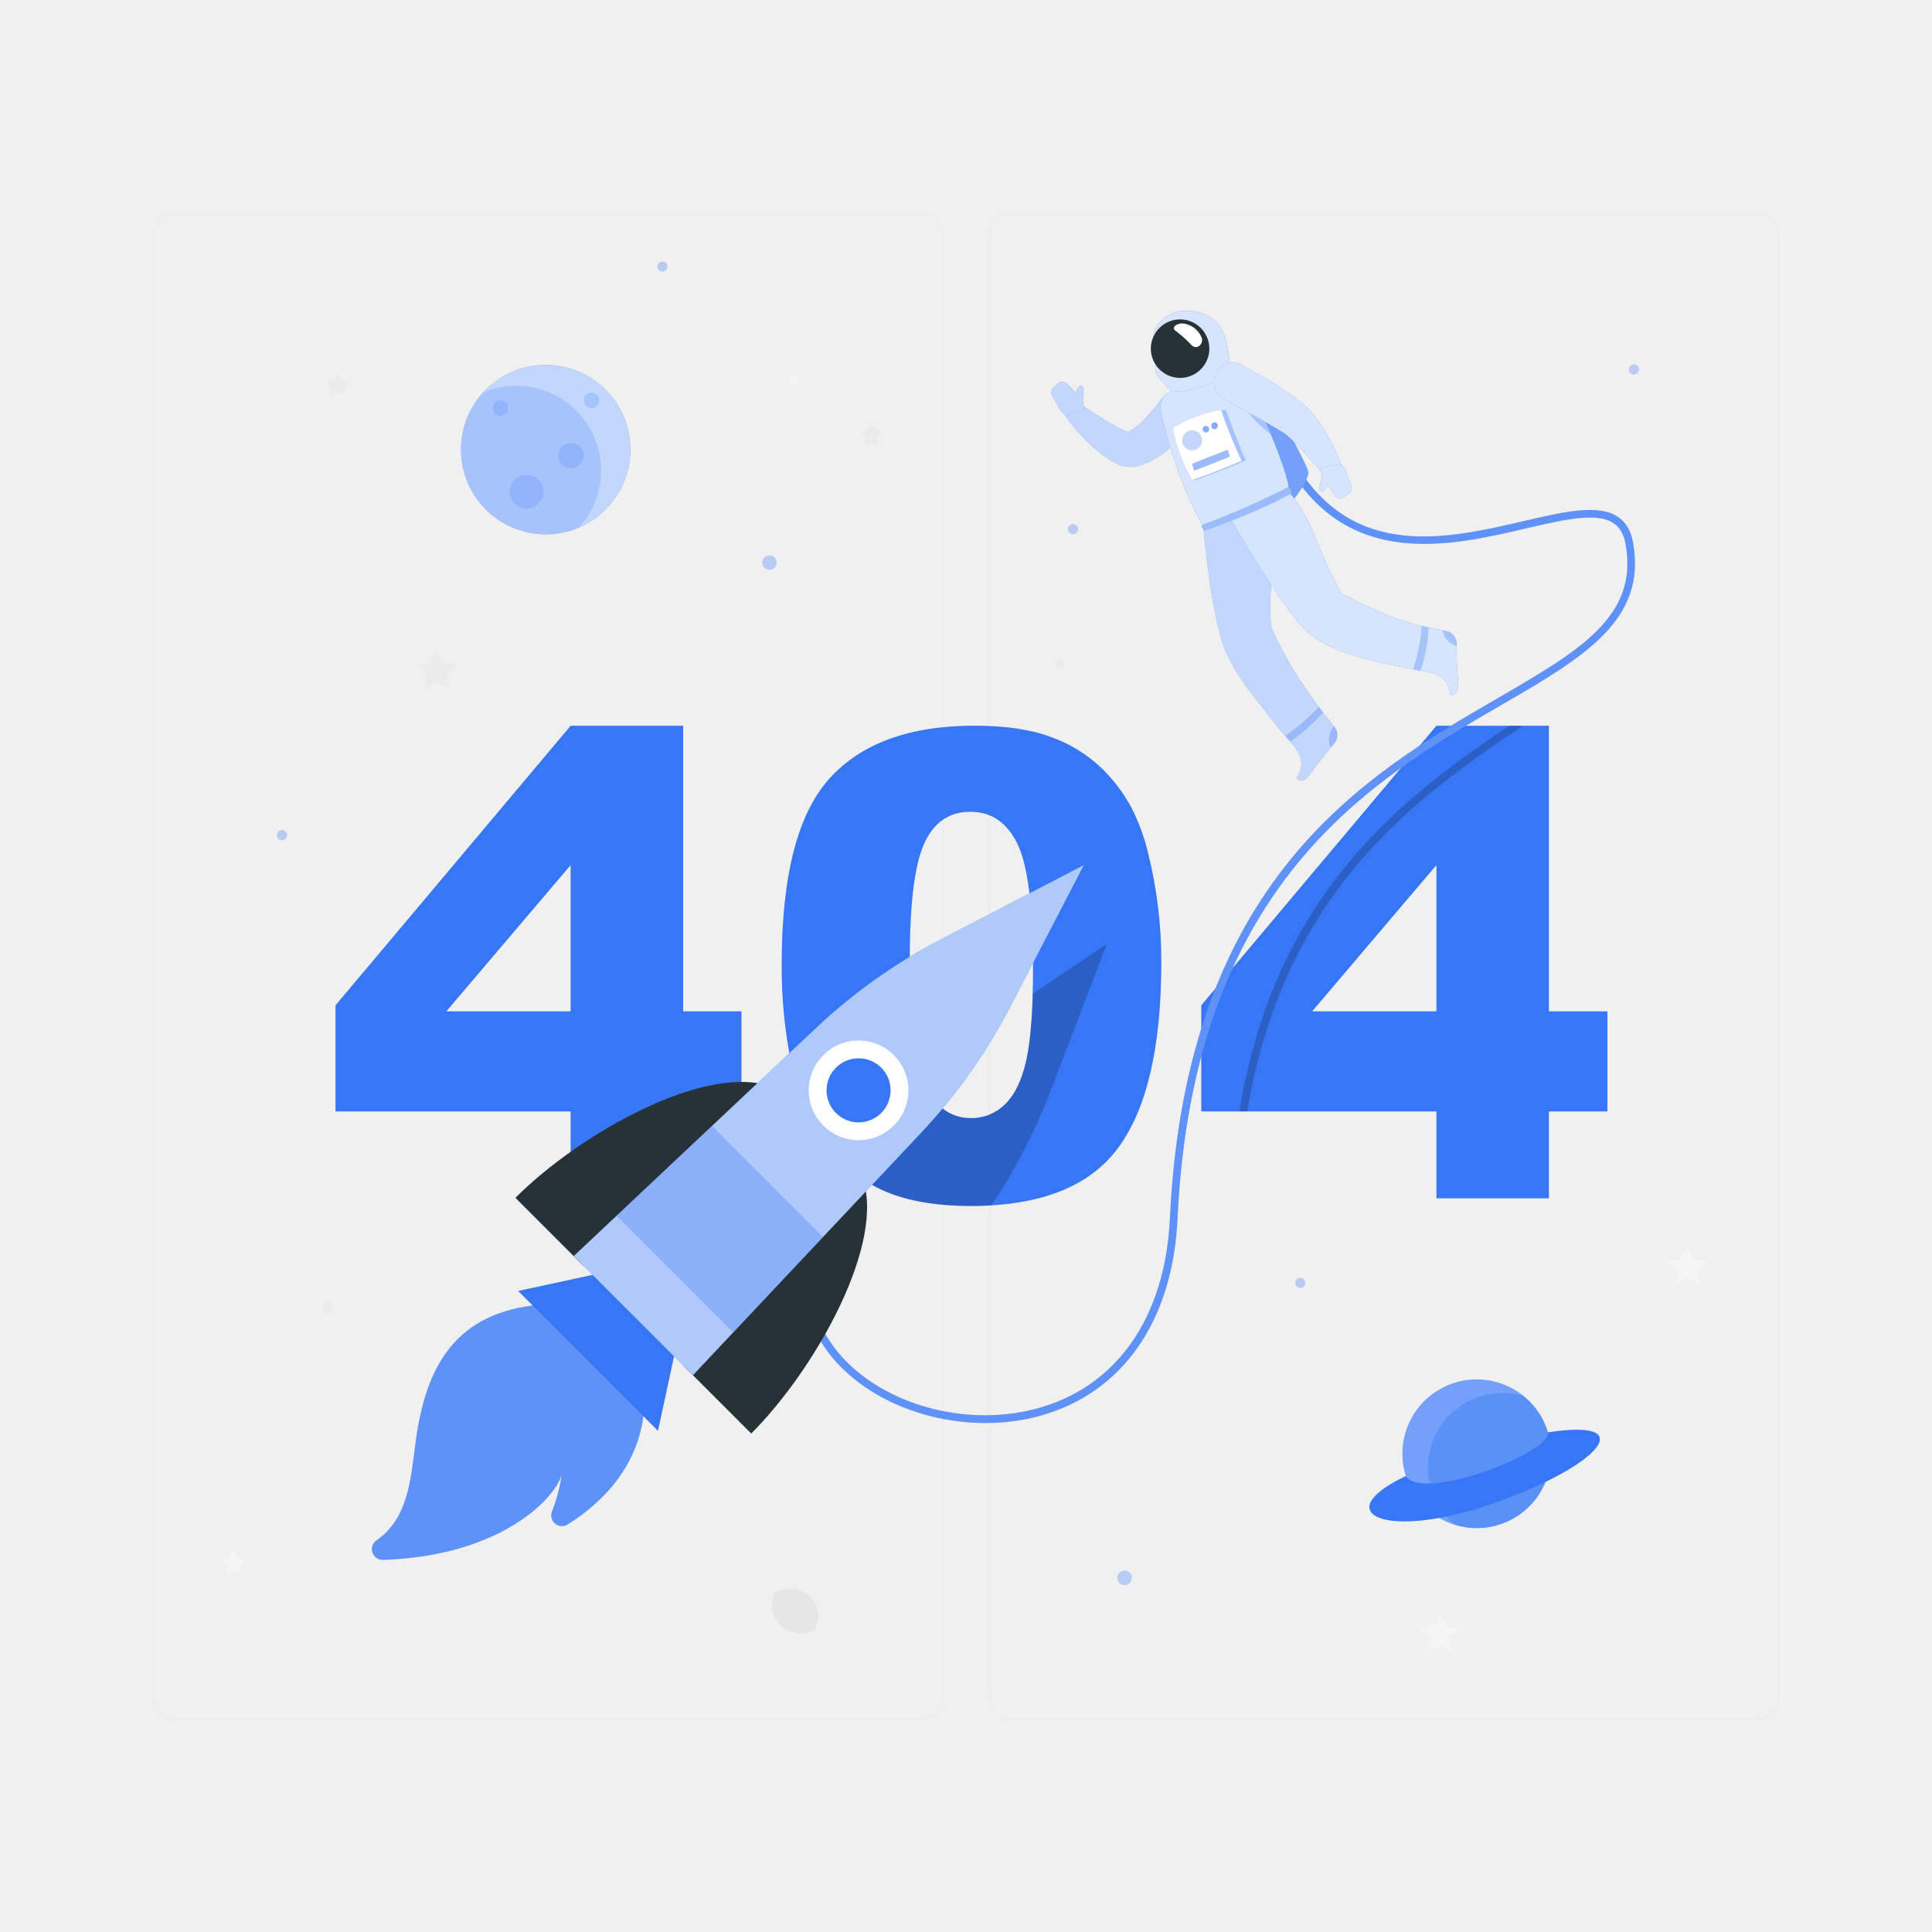
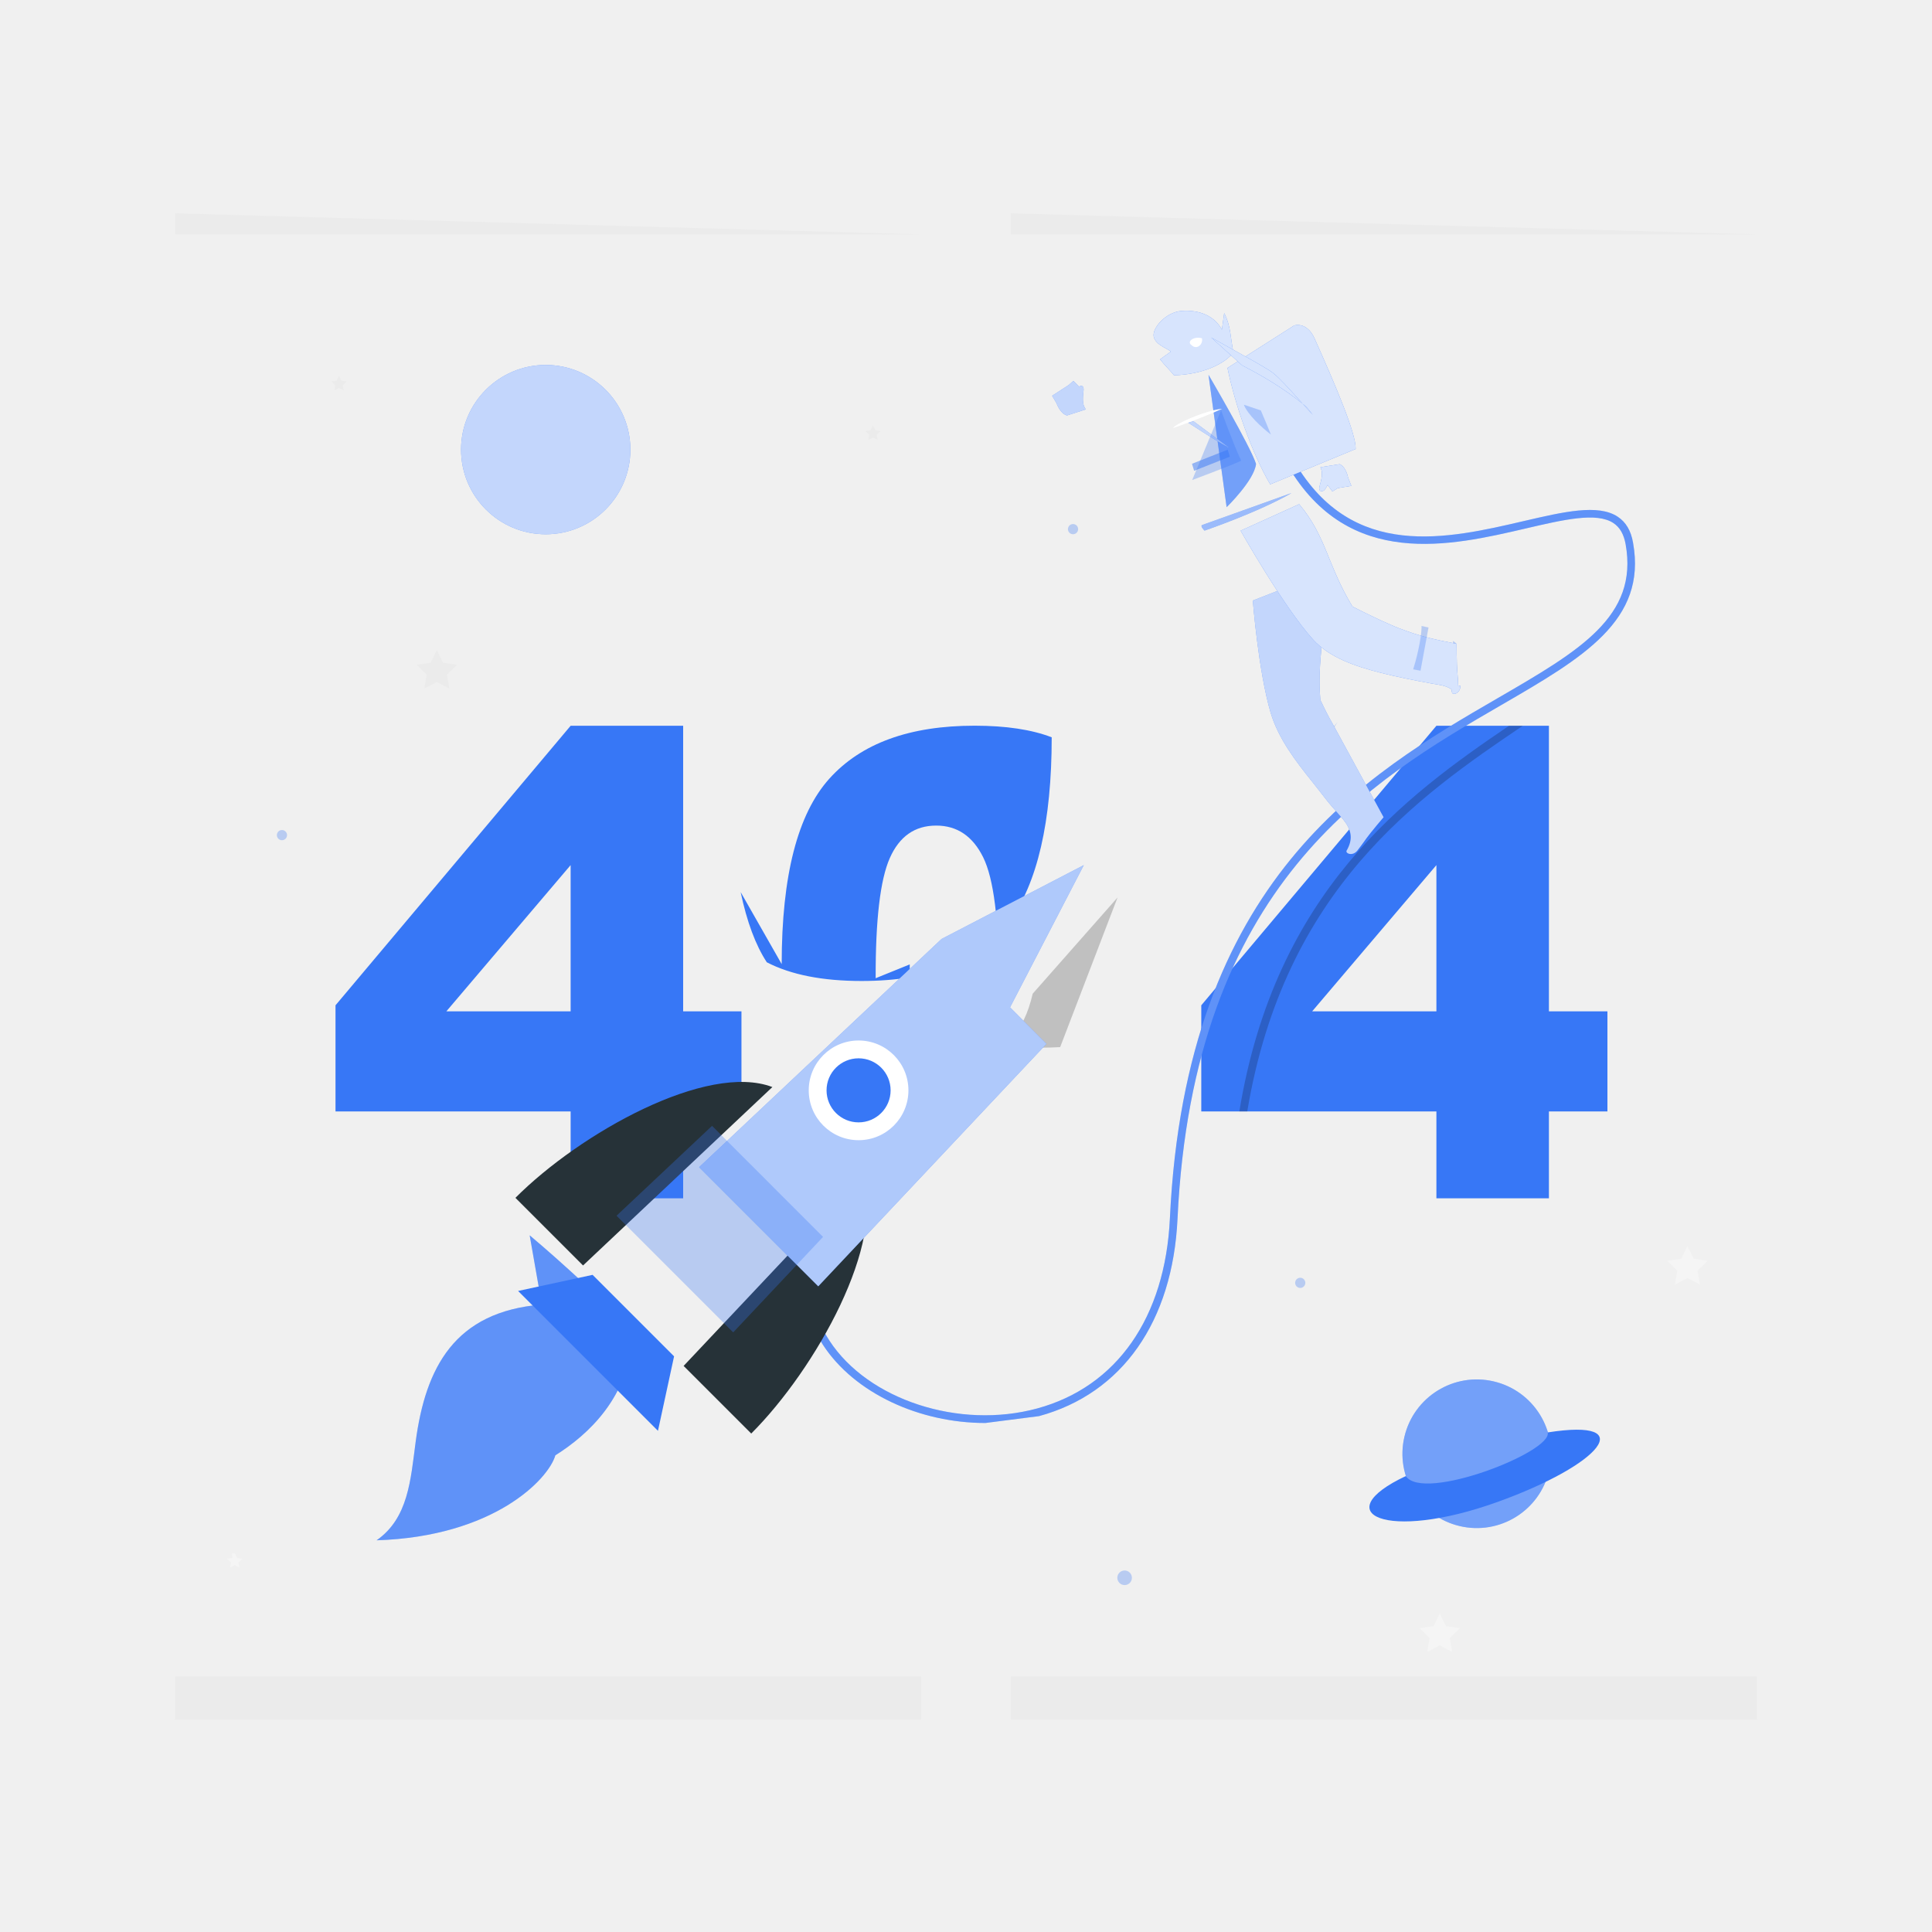
<svg xmlns="http://www.w3.org/2000/svg" viewBox="0 0 500 500">
-   <g id="freepik--background-complete--inject-31">
-     <path d="M238.4,445.05H45.3a5.71,5.71,0,0,1-5.71-5.71V60.66A5.71,5.71,0,0,1,45.3,55H238.4a5.71,5.71,0,0,1,5.71,5.71V439.34A5.71,5.71,0,0,1,238.4,445.05ZM45.3,55.2a5.47,5.47,0,0,0-5.46,5.46V439.34a5.47,5.47,0,0,0,5.46,5.46H238.4a5.47,5.47,0,0,0,5.46-5.46V60.66a5.47,5.47,0,0,0-5.46-5.46Z" style="fill:#ebebeb" />
-     <path d="M454.7,445.05H261.6a5.71,5.71,0,0,1-5.71-5.71V60.66A5.71,5.71,0,0,1,261.6,55H454.7a5.71,5.71,0,0,1,5.71,5.71V439.34A5.71,5.71,0,0,1,454.7,445.05ZM261.6,55.2a5.47,5.47,0,0,0-5.46,5.46V439.34a5.47,5.47,0,0,0,5.46,5.46H454.7a5.47,5.47,0,0,0,5.46-5.46V60.66a5.47,5.47,0,0,0-5.46-5.46Z" style="fill:#ebebeb" />
-     <polygon points="113.05 168.25 114.67 171.52 118.29 172.05 115.67 174.6 116.29 178.2 113.05 176.5 109.82 178.2 110.44 174.6 107.82 172.05 111.44 171.52 113.05 168.25" style="fill:#ebebeb" />
-     <polygon points="436.7 322.48 438.32 325.76 441.94 326.29 439.32 328.83 439.94 332.44 436.7 330.74 433.47 332.44 434.09 328.83 431.47 326.29 435.09 325.76 436.7 322.48" style="fill:#f5f5f5" />
-     <polygon points="372.6 417.57 374.22 420.84 377.83 421.37 375.21 423.92 375.83 427.52 372.6 425.82 369.37 427.52 369.98 423.92 367.37 421.37 370.98 420.84 372.6 417.57" style="fill:#f5f5f5" />
-     <path d="M225.94,110.15l.6,1.22,1.35.2a.4.4,0,0,1,.22.69l-1,.95.23,1.34a.41.41,0,0,1-.59.43l-1.2-.64-1.2.64a.41.41,0,0,1-.59-.43l.22-1.34-1-.95a.4.4,0,0,1,.23-.69l1.34-.2.6-1.22A.41.41,0,0,1,225.94,110.15Z" style="fill:#ebebeb" />
-     <path d="M60.78,402l.6,1.21,1.34.2a.41.41,0,0,1,.23.7l-1,.94.23,1.34a.41.41,0,0,1-.59.43l-1.2-.63-1.2.63a.41.41,0,0,1-.59-.43l.23-1.34-1-.94a.41.41,0,0,1,.22-.7l1.34-.2L60,402A.41.41,0,0,1,60.78,402Z" style="fill:#f5f5f5" />
-     <path d="M87.75,97.3l.6,1.22,1.35.19a.41.41,0,0,1,.22.7l-1,1,.23,1.33a.4.4,0,0,1-.59.43l-1.2-.63-1.2.63a.4.4,0,0,1-.59-.43l.22-1.33-1-1a.41.41,0,0,1,.23-.7l1.34-.19L87,97.3A.41.41,0,0,1,87.75,97.3Z" style="fill:#ebebeb" />
-     <path d="M86.13,338.32A1.33,1.33,0,1,1,84.8,337,1.33,1.33,0,0,1,86.13,338.32Z" style="fill:#ebebeb" />
-     <path d="M275.67,171.89a1.33,1.33,0,1,1-1.33-1.32A1.32,1.32,0,0,1,275.67,171.89Z" style="fill:#ebebeb" />
-     <path d="M206.71,98.4a1.33,1.33,0,1,1-1.33-1.33A1.34,1.34,0,0,1,206.71,98.4Z" style="fill:#f5f5f5" />
-     <circle cx="207.14" cy="415.38" r="7.35" transform="translate(-89.89 58.7) rotate(-13.28)" style="fill:#f0f0f0" />
-     <path d="M204.6,411.09a7.09,7.09,0,0,0-4.19,1.36,7.34,7.34,0,0,0,10.5,9.23s0,0,0,0a7.17,7.17,0,0,0-6.31-10.58Z" style="fill:#e6e6e6" />
+   <path d="M238.4 445.05H45.3V60.66h193.1v378.63zM45.3 55.2v378.68h193.1V60.66zM454.7 445.05H261.6V60.66h193.1v378.63zM261.6 55.2v378.68h193.1V60.66z" fill="#ebebeb" />
+   <path fill="#ebebeb" d="M113.05 168.25l1.62 3.27 3.62.53-2.62 2.55.62 3.6-3.24-1.7-3.23 1.7.62-3.6-2.62-2.55 3.62-.53 1.61-3.27z" />
+   <path fill="#f5f5f5" d="M436.7 322.48l1.62 3.28 3.62.53-2.62 2.54.62 3.61-3.24-1.7-3.23 1.7.62-3.61-2.62-2.54 3.62-.53 1.61-3.28zM372.6 417.57l1.62 3.27 3.61.53-2.62 2.55.62 3.6-3.23-1.7-3.23 1.7.61-3.6-2.61-2.55 3.61-.53 1.62-3.27z" />
+   <path d="M225.94 110.15l.6 1.22 1.35.2-1 .95.23 1.34-1.2-.64-1.2.64.22-1.34-1-.95 1.34-.2.6-1.22z" fill="#ebebeb" />
+   <path d="M60.78 402l.6 1.21 1.34.2-1 .94.23 1.34-1.2-.63-1.2.63.23-1.34-1-.94 1.34-.2L60 402z" fill="#f5f5f5" />
+   <path d="M87.75 97.3l.6 1.22 1.35.19-1 1 .23 1.33-1.2-.63-1.2.63.22-1.33-1-1 1.34-.19.64-1.22zM86.13 338.32zM275.67 171.89z" fill="#ebebeb" />
+   <path d="M206.71 98.4z" fill="#f5f5f5" />
+   <circle cx="207.14" cy="415.38" r="7.35" transform="rotate(-13.28 207.178 415.437)" fill="#f0f0f0" />
+   <path d="M204.6 411.09z" fill="#e6e6e6" />
+   <g fill="#3777f6">
+     <path d="M147.68 287.64H86.83v-27.47l60.85-72.34h29.12v73.9h15.09v25.91H176.8v22.48h-29.12zm0-25.91v-37.84l-32.16 37.84zM202.3 249.51q0-34.29 12.34-48t37.61-13.7q12.13.0 19.93 3 0 32.72-11.07 47.89t-38.13 15.18q-15.18.0-24.53-4.84-4.35-6.64-6.77-18.17zm33.14.08q0 23 4.05 31.37t11.77 8.41q3.74-3.57 5.5-11.28t1.76-24q0-23.94-4.06-32.19t-12.18-8.24q-8.28.0-12 8.41t-3.66 31.09zM371.74 287.64h-60.85v-27.47l60.85-72.34h29.12v73.9H416v25.91h-15.14v22.48h-29.12zm0-25.91v-37.84l-32.15 37.84z" />
  </g>
-   <g id="freepik--404--inject-31">
-     <path d="M147.68,287.64H86.83V260.17l60.85-72.34H176.8v73.9h15.09v25.91H176.8v22.48H147.68Zm0-25.91V223.89l-32.16,37.84Z" style="fill:#3777F6" />
-     <path d="M202.3,249.51q0-34.29,12.34-48t37.61-13.7q12.13,0,19.93,3a36.79,36.79,0,0,1,12.71,7.79,41.59,41.59,0,0,1,7.75,10.09,52.38,52.38,0,0,1,4.55,12.34,115.36,115.36,0,0,1,3.36,28q0,32.72-11.07,47.89t-38.13,15.18q-15.18,0-24.53-4.84a39.76,39.76,0,0,1-15.33-14.19q-4.35-6.64-6.77-18.17A124.33,124.33,0,0,1,202.3,249.51Zm33.14.08q0,23,4.05,31.37t11.77,8.41a12.34,12.34,0,0,0,8.82-3.57q3.74-3.57,5.5-11.28t1.76-24q0-23.94-4.06-32.19t-12.18-8.24q-8.28,0-12,8.41T235.44,249.59Z" style="fill:#3777F6" />
-     <path d="M371.74,287.64H310.89V260.17l60.85-72.34h29.12v73.9H416v25.91H400.86v22.48H371.74Zm0-25.91V223.89l-32.15,37.84Z" style="fill:#3777F6" />
+   <g>
+     <g opacity=".3" fill="#3777f6">
+       <path d="M201 145.62z" />
+       <circle cx="72.97" cy="216.13" r="1.32" />
+       <circle cx="291.05" cy="408.33" r="1.89" />
+       <circle cx="336.5" cy="332" r="1.32" />
+       <path d="M424.17 95.62zM172.75 69z" />
+       <circle cx="277.7" cy="136.94" r="1.32" />
+     </g>
+     <circle cx="141.23" cy="116.36" r="21.91" fill="#3777f6" />
+     <circle cx="141.23" cy="116.36" r="21.91" fill="#fff" opacity=".7" />
+     <path d="M133.68 99.83z" fill="#3777f6" opacity=".2" />
+     <path d="M131.5 105.62zM155.06 103.62zM151.06 117.9zM140.64 127.25z" fill="#3777f6" opacity=".2" />
+     <circle cx="382.2" cy="376.25" r="19.23" transform="rotate(-76.72 382.179 376.25)" fill="#3777f6" />
+     <circle cx="382.2" cy="376.25" r="19.23" transform="rotate(-76.72 382.179 376.25)" fill="#fff" opacity=".3" />
+     <path d="M394.33 361.34z" fill="#3777f6" opacity=".4" />
+     <path d="M363.83 382c-20.53 9.66-5.22 17.11 23.71 6.71 26.79-9.63 37-21.77 13-18 1.29 5.05-32.26 18.12-36.71 11.29z" fill="#3777f6" />
  </g>
-   <g id="freepik--Planets--inject-31">
-     <g style="opacity:0.3">
-       <path d="M201,145.62a1.87,1.87,0,1,1-1.86-1.87A1.86,1.86,0,0,1,201,145.62Z" style="fill:#3777F6" />
-       <circle cx="72.97" cy="216.13" r="1.32" style="fill:#3777F6" />
-       <circle cx="291.05" cy="408.33" r="1.89" style="fill:#3777F6" />
-       <circle cx="336.5" cy="332" r="1.32" style="fill:#3777F6" />
-       <path d="M424.17,95.62a1.32,1.32,0,1,1-1.32-1.32A1.32,1.32,0,0,1,424.17,95.62Z" style="fill:#3777F6" />
-       <path d="M172.75,69a1.32,1.32,0,1,1-1.32-1.32A1.33,1.33,0,0,1,172.75,69Z" style="fill:#3777F6" />
-       <circle cx="277.7" cy="136.94" r="1.32" style="fill:#3777F6" />
-     </g>
-     <circle cx="141.23" cy="116.36" r="21.91" style="fill:#3777F6" />
-     <circle cx="141.23" cy="116.36" r="21.91" style="fill:#fff;opacity:0.7" />
-     <path d="M133.68,99.83A21.84,21.84,0,0,0,125,101.6a21.92,21.92,0,0,0,24.87,34.89h0a21.92,21.92,0,0,0-16.23-36.65Z" style="fill:#3777F6;opacity:0.2" />
-     <path d="M131.5,105.62a2,2,0,1,1-2-2A2,2,0,0,1,131.5,105.62Z" style="fill:#3777F6;opacity:0.2" />
-     <path d="M155.06,103.62a2,2,0,1,1-2-2A2,2,0,0,1,155.06,103.62Z" style="fill:#3777F6;opacity:0.2" />
-     <path d="M151.06,117.9a3.28,3.28,0,1,1-3.28-3.28A3.28,3.28,0,0,1,151.06,117.9Z" style="fill:#3777F6;opacity:0.2" />
-     <path d="M140.64,127.25a4.38,4.38,0,1,1-4.38-4.38A4.38,4.38,0,0,1,140.64,127.25Z" style="fill:#3777F6;opacity:0.2" />
-     <circle cx="382.2" cy="376.25" r="19.23" transform="translate(-71.8 661.78) rotate(-76.72)" style="fill:#3777F6" />
-     <circle cx="382.2" cy="376.25" r="19.23" transform="translate(-71.8 661.78) rotate(-76.72)" style="fill:#fff;opacity:0.3" />
-     <path d="M394.33,361.34a19.22,19.22,0,0,0-17.67,33.32,19,19,0,0,0,5.53.82,19.23,19.23,0,0,0,12.14-34.14Z" style="fill:#3777F6;opacity:0.4" />
-     <path d="M363.83,382c-20.53,9.66-5.22,17.11,23.71,6.71,26.79-9.63,37-21.77,13-18C401.83,375.76,368.28,388.83,363.83,382Z" style="fill:#3777F6" />
+   <g>
+     <path d="M394.1 187.83C367.21 206 332.4 230 322.79 287.64h-2.05c9.35-57 42.89-81.57 69.79-99.81z" opacity=".2" />
+     <path d="M255 368.27c-17 0-33.81-7.67-42-20.19-5.05-7.74-10.92-23.95 6.56-45.58l1.55 1.26c-12.36 15.3-14.64 30.65-6.43 43.23 10 15.3 33.59 23 53.73 17.52 20.63-5.61 33.15-23.55 34.36-49.22 4.13-87.81 50.78-114.86 84.84-134.61 21.17-12.27 36.46-21.13 33.1-39.84-.47-2.59-1.5-4.38-3.17-5.48-4.35-2.87-12.85-.88-22.69 1.41-19.31 4.5-45.75 10.66-61.5-16.13l1.73-1c15 25.53 39.57 19.8 59.32 15.2 10.29-2.39 19.17-4.46 24.24-1.13 2.15 1.41 3.47 3.64 4 6.8 3.61 20.08-13 29.72-34.05 41.92-33.67 19.52-79.77 46.25-83.85 133-1.26 26.6-14.32 45.21-35.84 51.06z" fill="#3777f6" />
+     <path d="M255 368.27c-17 0-33.81-7.67-42-20.19-5.05-7.74-10.92-23.95 6.56-45.58l1.55 1.26c-12.36 15.3-14.64 30.65-6.43 43.23 10 15.3 33.59 23 53.73 17.52 20.63-5.61 33.15-23.55 34.36-49.22 4.13-87.81 50.78-114.86 84.84-134.61 21.17-12.27 36.46-21.13 33.1-39.84-.47-2.59-1.5-4.38-3.17-5.48-4.35-2.87-12.85-.88-22.69 1.41-19.31 4.5-45.75 10.66-61.5-16.13l1.73-1c15 25.53 39.57 19.8 59.32 15.2 10.29-2.39 19.17-4.46 24.24-1.13 2.15 1.41 3.47 3.64 4 6.8 3.61 20.08-13 29.72-34.05 41.92-33.67 19.52-79.77 46.25-83.85 133-1.26 26.6-14.32 45.21-35.84 51.06z" fill="#fff" opacity=".2" />
+     <path d="M312.76 97s11 18.77 12.3 23.07c-.46 4.24-7.61 11.19-7.61 11.19z" fill="#3777f6" />
+     <path d="M312.76 97s11 18.77 12.3 23.07c-.46 4.24-7.61 11.19-7.61 11.19z" fill="#fff" opacity=".3" />
+     <path d="M345.34 188.13q-1.26-2.17-2.39-4.42c-.43-.85-.84-1.7-1.24-2.56-1.2-12.67 3.14-22-1-32.17l-16.48 6.44s1.4 18.12 4.6 29c2 6.73 6.48 12.55 10.81 17.94 1.35 1.68 2.65 3.41 4 5.1s2.71 3.06 4 4.65c1.95 2.41 2.59 4.72 1.12 7.56l-.25.45c-.42.74 1.54 1.58 2.78.0 2-2.58 1.72-2.42 3.46-4.62 1.06-1.33 2.27-2.78 3.32-4z" fill="#3777f6" />
+     <path d="M345.34 188.13q-1.26-2.17-2.39-4.42c-.43-.85-.84-1.7-1.24-2.56-1.2-12.67 3.14-22-1-32.17l-16.48 6.44s1.4 18.12 4.6 29c2 6.73 6.48 12.55 10.81 17.94 1.35 1.68 2.65 3.41 4 5.1s2.71 3.06 4 4.65c1.95 2.41 2.59 4.72 1.12 7.56l-.25.45c-.42.74 1.54 1.58 2.78.0 2-2.58 1.72-2.42 3.46-4.62 1.06-1.33 2.27-2.78 3.32-4z" fill="#fff" opacity=".7" />
+     <path d="M341.31 182.92c.43.48.85 1 1.28 1.46zM345.34 188.13l-.12-.14.95-1.13z" fill="#3777f6" opacity=".3" />
+     <path d="M308.84 109l-.68.22-.22.06-.47.13h.08c2.36 1.5 4.74 3.08 7.06 4.49 1.18.69 2.32 1.39 3.45 1.93.06.0.0-.07-.37-.06l-.22.05.33-.17z" fill="#3777f6" />
+     <path d="M308.84 109l-.68.22-.22.06-.47.13h.08c2.36 1.5 4.74 3.08 7.06 4.49 1.18.69 2.32 1.39 3.45 1.93.06.0.0-.07-.37-.06l-.22.05.33-.17z" fill="#fff" opacity=".7" />
+     <path d="M272.29 102.42l1.17 2s.89 2.62 2.68 3.1l4.86-1.57-.25-.41c-.62-.94-.55-2.77-.34-4.29s-.57-1.57-1.15-1.19l-1.48-1.48-1.2 1.07z" fill="#3777f6" />
+     <path d="M272.29 102.42l1.17 2s.89 2.62 2.68 3.1l4.86-1.57-.25-.41c-.62-.94-.55-2.77-.34-4.29s-.57-1.57-1.15-1.19l-1.48-1.48-1.2 1.07z" fill="#fff" opacity=".7" />
+     <path d="M317.67 95.22c1.93 9.44 6.32 22.08 11.06 30.13l22.11-9.15c.15-3.9-5.22-16.52-10.69-28.72-.98-2.19-2.87-3.82-5.2-3.26z" fill="#3777f6" />
+     <path d="M317.67 95.22c1.93 9.44 6.32 22.08 11.06 30.13l22.11-9.15c.15-3.9-5.22-16.52-10.69-28.72-.98-2.19-2.87-3.82-5.2-3.26z" fill="#fff" opacity=".8" />
+     <path d="M326.3 106.21l-4.39-1.47c1 2.57 4.53 5.82 7 7.73-.8-2-1.69-4.1-2.61-6.26z" fill="#3777f6" opacity=".3" />
+     <path d="M316.22 85.32c-1.83-3.48-5.78-5.23-10.52-4.84-4 .34-7.54 4.42-7.12 6.62s3.78 3.14 4.42 3.9l-2.77 2c1.17 1.48 2.71 3 3.6 4.12 7.66-.2 13.33-3.12 15.38-5.93-.77-3.56-.61-6.7-2.39-10.16z" fill="#3777f6" />
+     <path d="M316.22 85.32c-1.83-3.48-5.78-5.23-10.52-4.84-4 .34-7.54 4.42-7.12 6.62s3.78 3.14 4.42 3.9l-2.77 2c1.17 1.48 2.71 3 3.6 4.12 7.66-.2 13.33-3.12 15.38-5.93-.77-3.56-.61-6.7-2.39-10.16z" fill="#fff" opacity=".8" />
+     <path d="M312.46 87.48z" fill="#263238" />
+     <path d="M377.39 177.6c-.11-3.29-.26-3-.35-5.77-.06-1.7-.07-3.59-.08-5.22-1.32-.27-2.65-.52-4-.8-1.73-.37-3.44-.77-5.13-1.26-1.32-.38-2.62-.8-3.91-1.27s-2.74-1-4.08-1.62c-1.58-.67-3.14-1.39-4.68-2.14-1.73-.82-3.44-1.68-5.15-2.55-6.58-10.89-6.72-18.07-13.78-26.49l-15.16 6.86s11.14 19.76 18.72 28.14c4.37 4.82 11.22 7 17.33 8.58 4.41 1.13 8.88 2 13.35 2.83 1.74.32 3.63.44 5.13 1.48q.1.42.18.84c.19.84 2.24.2 2.17-1.78z" fill="#3777f6" />
+     <path d="M377.39 177.6c-.11-3.29-.26-3-.35-5.77-.06-1.7-.07-3.59-.08-5.22-1.32-.27-2.65-.52-4-.8-1.73-.37-3.44-.77-5.13-1.26-1.32-.38-2.62-.8-3.91-1.27s-2.74-1-4.08-1.62c-1.58-.67-3.14-1.39-4.68-2.14-1.73-.82-3.44-1.68-5.15-2.55-6.58-10.89-6.72-18.07-13.78-26.49l-15.16 6.86s11.14 19.76 18.72 28.14c4.37 4.82 11.22 7 17.33 8.58 4.41 1.13 8.88 2 13.35 2.83 1.74.32 3.63.44 5.13 1.48q.1.42.18.84c.19.84 2.24.2 2.17-1.78z" fill="#fff" opacity=".8" />
+     <path d="M369.7 162.4c-.6-.13-1.2-.26-1.81-.41.05 3.46-1.57 9.42-2.16 11.23l1.9.36zM377 166.61l-1-.19c.06-.18.06-.38.06-.57z" fill="#3777f6" opacity=".3" />
+     <path d="M311.05 87.54c.4 1.52-1.3 3.11-2.65 1.8-1.39-.87.46-2.39 2.65-1.8z" fill="#fff" />
+     <path d="M311.16 135.86c-.7.26.58 1.46.58 1.46s14-4.79 22.5-9.72z" fill="#3777f6" />
+     <path d="M311.16 135.86c-.7.26.58 1.46.58 1.46s14-4.79 22.5-9.72z" fill="#fff" opacity=".5" />
+     <path d="M321.46 94.56c2.76 1.4 5.35 2.87 8 4.5 1.29.82 2.57 1.65 3.84 2.55s2.53 1.82 3.8 2.86l.47.39.59.54c.32.35.59.69.85 1s.54.68.77 1l-.05-.06c-2-2.13-3.93-4.37-5.87-6.46s-3.91-4.21-5.54-5.14c-2.27-1.41-4.8-2.82-7.31-4.2l-7.56-4.2z" fill="#3777f6" />
+     <path d="M321.46 94.56c2.76 1.4 5.35 2.87 8 4.5 1.29.82 2.57 1.65 3.84 2.55s2.53 1.82 3.8 2.86l.47.39.59.54c.32.35.59.69.85 1s.54.68.77 1l-.05-.06c-2-2.13-3.93-4.37-5.87-6.46s-3.91-4.21-5.54-5.14c-2.27-1.41-4.8-2.82-7.31-4.2l-7.56-4.2z" fill="#fff" opacity=".8" />
+     <path d="M349.73 125.74l-.85-2.13s-.47-2.72-2.16-3.48l-5 .79.17.44c.46 1 .11 2.83-.34 4.29s.31 1.65.95 1.36c.36-.16.71-.81 1.09-1.5l1.23 1.69 1.36-.87z" fill="#3777f6" />
+     <path d="M349.73 125.74l-.85-2.13s-.47-2.72-2.16-3.48l-5 .79.17.44c.46 1 .11 2.83-.34 4.29s.31 1.65.95 1.36c.36-.16.71-.81 1.09-1.5l1.23 1.69 1.36-.87z" fill="#fff" opacity=".8" />
+     <path d="M317.24 106.06l-1.22.1-7.49 18.08s9.76-3.64 12.71-5c-1.98-4.09-5.22-13.08-5.22-13.08z" fill="#3777f6" opacity=".3" />
+     <path d="M303.57 110.8c3.66-1.26 9.76-3.64 12.72-5-3.13.21-10 2.84-12.43 4.64z" fill="#fff" />
+     <path d="M311 114.71z" fill="#3777f6" opacity=".3" />
+     <path d="M312.91 111.27zM315.15 110.4z" fill="#3777f6" opacity=".6" />
+     <path fill="#3777f6" opacity=".5" d="M318.29 118.19l-9.25 3.65-.55-1.82 9.24-3.65.56 1.82z" />
  </g>
-   <g id="freepik--Astronaut--inject-31">
-     <path d="M394.1,187.83C367.21,206,332.4,230,322.79,287.64h-2.05c9.35-57,42.89-81.57,69.79-99.81Z" style="opacity:0.2" />
-     <path d="M255,368.27c-17,0-33.81-7.67-42-20.19-5.05-7.74-10.92-23.95,6.56-45.58l1.55,1.26c-12.36,15.3-14.64,30.65-6.43,43.23,10,15.3,33.59,23,53.73,17.52,20.63-5.61,33.15-23.55,34.36-49.22,4.13-87.81,50.78-114.86,84.84-134.61,21.17-12.27,36.46-21.13,33.1-39.84-.47-2.59-1.5-4.38-3.17-5.48-4.35-2.87-12.85-.88-22.69,1.41-19.31,4.5-45.75,10.66-61.5-16.13l1.73-1c15,25.53,39.57,19.8,59.32,15.2,10.29-2.39,19.17-4.46,24.24-1.13,2.15,1.41,3.47,3.64,4,6.8,3.61,20.08-13,29.72-34.05,41.92-33.67,19.52-79.77,46.25-83.85,133-1.26,26.6-14.32,45.21-35.84,51.06A52.88,52.88,0,0,1,255,368.27Z" style="fill:#3777F6" />
-     <path d="M255,368.27c-17,0-33.81-7.67-42-20.19-5.05-7.74-10.92-23.95,6.56-45.58l1.55,1.26c-12.36,15.3-14.64,30.65-6.43,43.23,10,15.3,33.59,23,53.73,17.52,20.63-5.61,33.15-23.55,34.36-49.22,4.13-87.81,50.78-114.86,84.84-134.61,21.17-12.27,36.46-21.13,33.1-39.84-.47-2.59-1.5-4.38-3.17-5.48-4.35-2.87-12.85-.88-22.69,1.41-19.31,4.5-45.75,10.66-61.5-16.13l1.73-1c15,25.53,39.57,19.8,59.32,15.2,10.29-2.39,19.17-4.46,24.24-1.13,2.15,1.41,3.47,3.64,4,6.8,3.61,20.08-13,29.72-34.05,41.92-33.67,19.52-79.77,46.25-83.85,133-1.26,26.6-14.32,45.21-35.84,51.06A52.88,52.88,0,0,1,255,368.27Z" style="fill:#fff;opacity:0.2" />
-     <path d="M312.76,97a46.05,46.05,0,0,1,13.58,2.13s11,18.77,12.3,23.07c-.46,4.24-7.61,11.19-7.61,11.19Z" style="fill:#3777F6" />
-     <path d="M312.76,97a46.05,46.05,0,0,1,13.58,2.13s11,18.77,12.3,23.07c-.46,4.24-7.61,11.19-7.61,11.19Z" style="fill:#fff;opacity:0.3" />
-     <path d="M345.34,188.13a141.41,141.41,0,0,1-11.56-16.38q-1.26-2.17-2.39-4.42c-.43-.85-.84-1.7-1.24-2.56a10.76,10.76,0,0,1-1.21-2.69c-1.2-12.67,3.14-22-1-32.17l-16.48,6.44s1.4,18.12,4.6,29c2,6.73,6.48,12.55,10.81,17.94,1.35,1.68,2.65,3.41,4,5.1s2.71,3.06,4,4.65c1.95,2.41,2.59,4.72,1.12,7.56l-.25.45c-.42.74,1.54,1.58,2.78,0,2-2.58,1.72-2.42,3.46-4.62,1.06-1.33,2.27-2.78,3.32-4A3.37,3.37,0,0,0,345.34,188.13Z" style="fill:#3777F6" />
-     <path d="M345.34,188.13a141.41,141.41,0,0,1-11.56-16.38q-1.26-2.17-2.39-4.42c-.43-.85-.84-1.7-1.24-2.56a10.76,10.76,0,0,1-1.21-2.69c-1.2-12.67,3.14-22-1-32.17l-16.48,6.44s1.4,18.12,4.6,29c2,6.73,6.48,12.55,10.81,17.94,1.35,1.68,2.65,3.41,4,5.1s2.71,3.06,4,4.65c1.95,2.41,2.59,4.72,1.12,7.56l-.25.45c-.42.74,1.54,1.58,2.78,0,2-2.58,1.72-2.42,3.46-4.62,1.06-1.33,2.27-2.78,3.32-4A3.37,3.37,0,0,0,345.34,188.13Z" style="fill:#fff;opacity:0.7" />
-     <path d="M341.31,182.92a54.69,54.69,0,0,1-8.66,7.52c.43.48.85,1,1.28,1.46a43.92,43.92,0,0,0,8.5-7.51Z" style="fill:#3777F6;opacity:0.3" />
-     <path d="M345.34,188.13l-.12-.14a5.18,5.18,0,0,0-1.27,3.17,5,5,0,0,0,.38,2.35l.95-1.13A3.37,3.37,0,0,0,345.34,188.13Z" style="fill:#3777F6;opacity:0.3" />
-     <path d="M308.84,109a35.38,35.38,0,0,1-6.37,7.19,23.27,23.27,0,0,1-4.42,3,19,19,0,0,1-2.58,1.09l-.68.22-.22.06-.47.13a5.93,5.93,0,0,1-.88.14,7.55,7.55,0,0,1-2.51-.23,12.24,12.24,0,0,1-2.94-1.27,25,25,0,0,1-2.15-1.41,40.31,40.31,0,0,1-3.58-3,53.16,53.16,0,0,1-6-6.74,2.51,2.51,0,0,1,3.35-3.62l.08,0c2.36,1.5,4.74,3.08,7.06,4.49,1.18.69,2.32,1.39,3.45,1.93a15.29,15.29,0,0,0,1.59.72,3.12,3.12,0,0,0,1.07.26c.06,0,0-.07-.37-.06a2.93,2.93,0,0,0-.35,0l-.22.05,0,0,.33-.17a13.53,13.53,0,0,0,1.29-.79,18.4,18.4,0,0,0,2.5-2.12,63.62,63.62,0,0,0,4.9-5.79l0,0a5,5,0,0,1,8,5.93Z" style="fill:#3777F6" />
-     <path d="M308.84,109a35.38,35.38,0,0,1-6.37,7.19,23.27,23.27,0,0,1-4.42,3,19,19,0,0,1-2.58,1.09l-.68.22-.22.06-.47.13a5.93,5.93,0,0,1-.88.14,7.55,7.55,0,0,1-2.51-.23,12.24,12.24,0,0,1-2.94-1.27,25,25,0,0,1-2.15-1.41,40.31,40.31,0,0,1-3.58-3,53.16,53.16,0,0,1-6-6.74,2.51,2.51,0,0,1,3.35-3.62l.08,0c2.36,1.5,4.74,3.08,7.06,4.49,1.18.69,2.32,1.39,3.45,1.93a15.29,15.29,0,0,0,1.59.72,3.12,3.12,0,0,0,1.07.26c.06,0,0-.07-.37-.06a2.93,2.93,0,0,0-.35,0l-.22.05,0,0,.33-.17a13.53,13.53,0,0,0,1.29-.79,18.4,18.4,0,0,0,2.5-2.12,63.62,63.62,0,0,0,4.9-5.79l0,0a5,5,0,0,1,8,5.93Z" style="fill:#fff;opacity:0.7" />
-     <path d="M272.29,102.42l1.17,2s.89,2.62,2.68,3.1l4.86-1.57-.25-.41h0c-.62-.94-.55-2.77-.34-4.29s-.57-1.57-1.15-1.19a3.82,3.82,0,0,0-.84,1.65,7.77,7.77,0,0,0-.79-.93l-1.48-1.48a1.72,1.72,0,0,0-2.34-.06l-1.2,1.07A1.71,1.71,0,0,0,272.29,102.42Z" style="fill:#3777F6" />
-     <path d="M272.29,102.42l1.17,2s.89,2.62,2.68,3.1l4.86-1.57-.25-.41h0c-.62-.94-.55-2.77-.34-4.29s-.57-1.57-1.15-1.19a3.82,3.82,0,0,0-.84,1.65,7.77,7.77,0,0,0-.79-.93l-1.48-1.48a1.72,1.72,0,0,0-2.34-.06l-1.2,1.07A1.71,1.71,0,0,0,272.29,102.42Z" style="fill:#fff;opacity:0.7" />
-     <path d="M317.67,95.22a59.64,59.64,0,0,0-15.34,6.47,4.32,4.32,0,0,0-1.94,4.53c1.93,9.44,6.32,22.08,11.06,30.13l22.11-9.15c.15-3.9-5.22-16.52-10.69-28.72C321.89,96.29,320,94.66,317.67,95.22Z" style="fill:#3777F6" />
-     <path d="M317.67,95.22a59.64,59.64,0,0,0-15.34,6.47,4.32,4.32,0,0,0-1.94,4.53c1.93,9.44,6.32,22.08,11.06,30.13l22.11-9.15c.15-3.9-5.22-16.52-10.69-28.72C321.89,96.29,320,94.66,317.67,95.22Z" style="fill:#fff;opacity:0.8" />
-     <path d="M326.3,106.21l-4.39-1.47c1,2.57,4.53,5.82,7,7.73C328.11,110.47,327.22,108.37,326.3,106.21Z" style="fill:#3777F6;opacity:0.3" />
-     <path d="M316.22,85.32c-1.83-3.48-5.78-5.23-10.52-4.84-4,.34-7.54,4.42-7.12,6.62S302.36,90.24,303,91l-2.77,2a3,3,0,0,0-.6,4.29c1.17,1.48,2.71,3,3.6,4.12,7.66-.2,13.33-3.12,15.38-5.93C317.84,91.92,318,88.78,316.22,85.32Z" style="fill:#3777F6" />
-     <path d="M316.22,85.32c-1.83-3.48-5.78-5.23-10.52-4.84-4,.34-7.54,4.42-7.12,6.62S302.36,90.24,303,91l-2.77,2a3,3,0,0,0-.6,4.29c1.17,1.48,2.71,3,3.6,4.12,7.66-.2,13.33-3.12,15.38-5.93C317.84,91.92,318,88.78,316.22,85.32Z" style="fill:#fff;opacity:0.8" />
-     <path d="M312.46,87.48a7.57,7.57,0,1,1-9.81-4.3A7.58,7.58,0,0,1,312.46,87.48Z" style="fill:#263238" />
-     <path d="M377.39,177.6c-.11-3.29-.26-3-.35-5.77-.06-1.7-.07-3.59-.08-5.22a3.36,3.36,0,0,0-2.7-3.28c-1.32-.27-2.65-.52-4-.8-1.73-.37-3.44-.77-5.13-1.26-1.32-.38-2.62-.8-3.91-1.27s-2.74-1-4.08-1.62c-1.58-.67-3.14-1.39-4.68-2.14-1.73-.82-3.44-1.68-5.15-2.55-6.58-10.89-6.72-18.07-13.78-26.49l-15.16,6.86s11.14,19.76,18.72,28.14c4.37,4.82,11.22,7,17.33,8.58,4.41,1.13,8.88,2,13.35,2.83,1.74.32,3.63.44,5.13,1.48a5.74,5.74,0,0,1,2.14,3.45q.1.42.18.84C375.41,180.22,377.46,179.58,377.39,177.6Z" style="fill:#3777F6" />
-     <path d="M377.39,177.6c-.11-3.29-.26-3-.35-5.77-.06-1.7-.07-3.59-.08-5.22a3.36,3.36,0,0,0-2.7-3.28c-1.32-.27-2.65-.52-4-.8-1.73-.37-3.44-.77-5.13-1.26-1.32-.38-2.62-.8-3.91-1.27s-2.74-1-4.08-1.62c-1.58-.67-3.14-1.39-4.68-2.14-1.73-.82-3.44-1.68-5.15-2.55-6.58-10.89-6.72-18.07-13.78-26.49l-15.16,6.86s11.14,19.76,18.72,28.14c4.37,4.82,11.22,7,17.33,8.58,4.41,1.13,8.88,2,13.35,2.83,1.74.32,3.63.44,5.13,1.48a5.74,5.74,0,0,1,2.14,3.45q.1.42.18.84C375.41,180.22,377.46,179.58,377.39,177.6Z" style="fill:#fff;opacity:0.8" />
-     <path d="M369.7,162.4c-.6-.13-1.2-.26-1.81-.41.05,3.46-1.57,9.42-2.16,11.23l1.9.36A38.11,38.11,0,0,0,369.7,162.4Z" style="fill:#3777F6;opacity:0.3" />
-     <path d="M377,166.61a3.36,3.36,0,0,0-2.69-3.28l-1-.19a4.58,4.58,0,0,0,1.63,2.9,5.09,5.09,0,0,0,2,1.14C377,167,377,166.8,377,166.61Z" style="fill:#3777F6;opacity:0.3" />
-     <path d="M311.05,87.54c.4,1.52-1.3,3.11-2.65,1.8a30.83,30.83,0,0,0-4.12-3.69c-1.39-.87.46-2.39,2.65-1.8A5.94,5.94,0,0,1,311.05,87.54Z" style="fill:#fff" />
-     <path d="M311.16,135.86c-.7.26.58,1.46.58,1.46s14-4.79,22.5-9.72a1.88,1.88,0,0,0-.68-1.58A216,216,0,0,1,311.16,135.86Z" style="fill:#3777F6" />
-     <path d="M311.16,135.86c-.7.26.58,1.46.58,1.46s14-4.79,22.5-9.72a1.88,1.88,0,0,0-.68-1.58A216,216,0,0,1,311.16,135.86Z" style="fill:#fff;opacity:0.5" />
-     <path d="M321.46,94.56c2.76,1.4,5.35,2.87,8,4.5,1.29.82,2.57,1.65,3.84,2.55s2.53,1.82,3.8,2.86l.47.39.59.54a12.74,12.74,0,0,1,1,1c.32.35.59.69.85,1s.54.68.77,1a43.8,43.8,0,0,1,2.58,4,59.05,59.05,0,0,1,4,8.35,2.52,2.52,0,0,1-4.19,2.62l-.05-.06c-2-2.13-3.93-4.37-5.87-6.46s-3.91-4.21-5.54-5.14c-2.27-1.41-4.8-2.82-7.31-4.2l-7.56-4.2h0a5,5,0,0,1,4.68-8.84Z" style="fill:#3777F6" />
-     <path d="M321.46,94.56c2.76,1.4,5.35,2.87,8,4.5,1.29.82,2.57,1.65,3.84,2.55s2.53,1.82,3.8,2.86l.47.39.59.54a12.74,12.74,0,0,1,1,1c.32.35.59.69.85,1s.54.68.77,1a43.8,43.8,0,0,1,2.58,4,59.05,59.05,0,0,1,4,8.35,2.52,2.52,0,0,1-4.19,2.62l-.05-.06c-2-2.13-3.93-4.37-5.87-6.46s-3.91-4.21-5.54-5.14c-2.27-1.41-4.8-2.82-7.31-4.2l-7.56-4.2h0a5,5,0,0,1,4.68-8.84Z" style="fill:#fff;opacity:0.8" />
-     <path d="M349.73,125.74l-.85-2.13s-.47-2.72-2.16-3.48l-5,.79.17.44h0c.46,1,.11,2.83-.34,4.29s.31,1.65.95,1.36c.36-.16.71-.81,1.09-1.5a8.46,8.46,0,0,0,.63,1l1.23,1.69a1.72,1.72,0,0,0,2.3.44l1.36-.87A1.7,1.7,0,0,0,349.73,125.74Z" style="fill:#3777F6" />
-     <path d="M349.73,125.74l-.85-2.13s-.47-2.72-2.16-3.48l-5,.79.17.44h0c.46,1,.11,2.83-.34,4.29s.31,1.65.95,1.36c.36-.16.71-.81,1.09-1.5a8.46,8.46,0,0,0,.63,1l1.23,1.69a1.72,1.72,0,0,0,2.3.44l1.36-.87A1.7,1.7,0,0,0,349.73,125.74Z" style="fill:#fff;opacity:0.8" />
-     <path d="M317.24,106.06l-1.22.1-7.49,18.08a4,4,0,0,0,1.22-.1s9.76-3.64,12.71-5C320.48,115.05,317.24,106.06,317.24,106.06Z" style="fill:#3777F6;opacity:0.3" />
-     <path d="M303.57,110.8a43.41,43.41,0,0,0,5,13.44c3.66-1.26,9.76-3.64,12.72-5A135.36,135.36,0,0,1,316,106.16C312.87,106.37,306,109,303.57,110.8Z" style="fill:#fff" />
-     <path d="M311,114.71a2.58,2.58,0,1,1-1.73-3.21A2.58,2.58,0,0,1,311,114.71Z" style="fill:#3777F6;opacity:0.3" />
-     <path d="M312.91,111.27a.85.85,0,1,1-.56-1A.84.84,0,0,1,312.91,111.27Z" style="fill:#3777F6;opacity:0.6" />
-     <path d="M315.15,110.4a.85.85,0,1,1-1.62-.49.84.84,0,0,1,1.05-.56A.85.85,0,0,1,315.15,110.4Z" style="fill:#3777F6;opacity:0.6" />
-     <polygon points="318.29 118.19 309.04 121.84 308.49 120.02 317.73 116.37 318.29 118.19" style="fill:#3777F6;opacity:0.5" />
-   </g>
-   <g id="freepik--Rocket--inject-31">
-     <path d="M267.26,257.17a94,94,0,0,1-1.68,17.35q-1.77,7.71-5.5,11.28a12.3,12.3,0,0,1-8.81,3.57q-7.71,0-11.77-8.41a23.79,23.79,0,0,1-1.21-3.11,144.31,144.31,0,0,0-15.92,16l-5.31,6.26a38.62,38.62,0,0,0,9.77,7.19q9.34,4.83,24.52,4.84c1.78,0,3.5-.05,5.17-.15a143.39,143.39,0,0,0,15.1-29l14.85-38.72Z" style="opacity:0.2" />
-     <path d="M133.39,310l17.5,17.5,49-46.17C183,274.88,150.16,293.19,133.39,310Z" style="fill:#263238" />
-     <path d="M194.42,371c-5.59-5.6-17.5-17.5-17.5-17.5l46.17-49C229.5,321.35,211.19,354.22,194.42,371Z" style="fill:#263238" />
-     <path d="M261.4,260.7l19.09-36.81L243.68,243a144.22,144.22,0,0,0-32.44,23l-62.75,59.07,30.83,30.83,59.07-62.75A144.22,144.22,0,0,0,261.4,260.7Z" style="fill:#3777F6" />
-     <path d="M261.4,260.7l19.09-36.81L243.68,243a144.22,144.22,0,0,0-32.44,23l-62.75,59.07,30.83,30.83,59.07-62.75A144.22,144.22,0,0,0,261.4,260.7Z" style="fill:#fff;opacity:0.6" />
-     <circle cx="222.2" cy="282.18" r="12.9" style="fill:#fff" />
-     <circle cx="222.2" cy="282.18" r="8.29" style="fill:#3777F6" />
-     <polygon points="189.75 344.82 159.56 314.63 184.28 291.37 213.01 320.11 189.75 344.82" style="fill:#3777F6;opacity:0.3" />
-     <path d="M140.22,337.62c-22.6,1.83-30.09,16.3-32.65,35.53-1.3,9.81-1.88,19.74-10.11,25.48a2.77,2.77,0,0,0,1.63,5.06c30.34-.95,44.49-15.8,46.27-22a43.06,43.06,0,0,1-2.49,9.47,2.76,2.76,0,0,0,4,3.39c8.51-5.33,19.19-15.15,19.9-31.08C160.51,354.6,140.22,337.62,140.22,337.62Z" style="fill:#3777F6" />
-     <path d="M140.22,337.62c-22.6,1.83-30.09,16.3-32.65,35.53-1.3,9.81-1.88,19.74-10.11,25.48a2.77,2.77,0,0,0,1.63,5.06c30.34-.95,44.49-15.8,46.27-22a43.06,43.06,0,0,1-2.49,9.47,2.76,2.76,0,0,0,4,3.39c8.51-5.33,19.19-15.15,19.9-31.08C160.51,354.6,140.22,337.62,140.22,337.62Z" style="fill:#fff;opacity:0.2" />
-     <polygon points="170.28 370.3 134.08 334.1 153.36 329.93 174.45 351.02 170.28 370.3" style="fill:#3777F6" />
+   <g>
+     <path d="M267.26 257.17q-1.77 7.71-5.5 11.28-7.71.0-11.77-8.41l-5.31 6.26q9.34 4.83 24.52 4.84c1.78.0 3.5-.05 5.17-.15l14.85-38.72z" opacity=".2" />
+     <path d="M133.39 310l17.5 17.5 49-46.17c-16.89-6.45-49.73 11.86-66.5 28.67zm61.03 61c-5.59-5.6-17.5-17.5-17.5-17.5l46.17-49c6.41 16.85-11.9 49.72-28.67 66.5z" fill="#263238" />
+     <path d="M261.4 260.7l19.09-36.81L243.68 243l-62.75 59.07 30.83 30.83 59.07-62.75z" fill="#3777f6" />
+     <path d="M261.4 260.7l19.09-36.81L243.68 243l-62.75 59.07 30.83 30.83 59.07-62.75z" fill="#fff" opacity=".6" />
+     <circle cx="222.2" cy="282.18" r="12.9" fill="#fff" />
+     <circle cx="222.2" cy="282.18" r="8.29" fill="#3777f6" />
+     <path fill="#3777f6" opacity=".3" d="M189.75 344.82l-30.19-30.19 24.72-23.26 28.73 28.74-23.26 24.71z" />
+     <path d="M140.22 337.62c-22.6 1.83-30.09 16.3-32.65 35.53-1.3 9.81-1.88 19.74-10.11 25.48 30.34-.95 44.49-15.8 46.27-22 8.51-5.33 19.19-15.15 19.9-31.08-6.26-8.87-26.55-25.85-26.55-25.85z" fill="#3777f6" />
+     <path d="M140.22 337.62c-22.6 1.83-30.09 16.3-32.65 35.53-1.3 9.81-1.88 19.74-10.11 25.48 30.34-.95 44.49-15.8 46.27-22 8.51-5.33 19.19-15.15 19.9-31.08-6.26-8.87-26.55-25.85-26.55-25.85z" fill="#fff" opacity=".2" />
+     <path fill="#3777f6" d="M170.28 370.3l-36.2-36.2 19.28-4.17 21.09 21.09-4.17 19.28z" />
  </g>
</svg>
